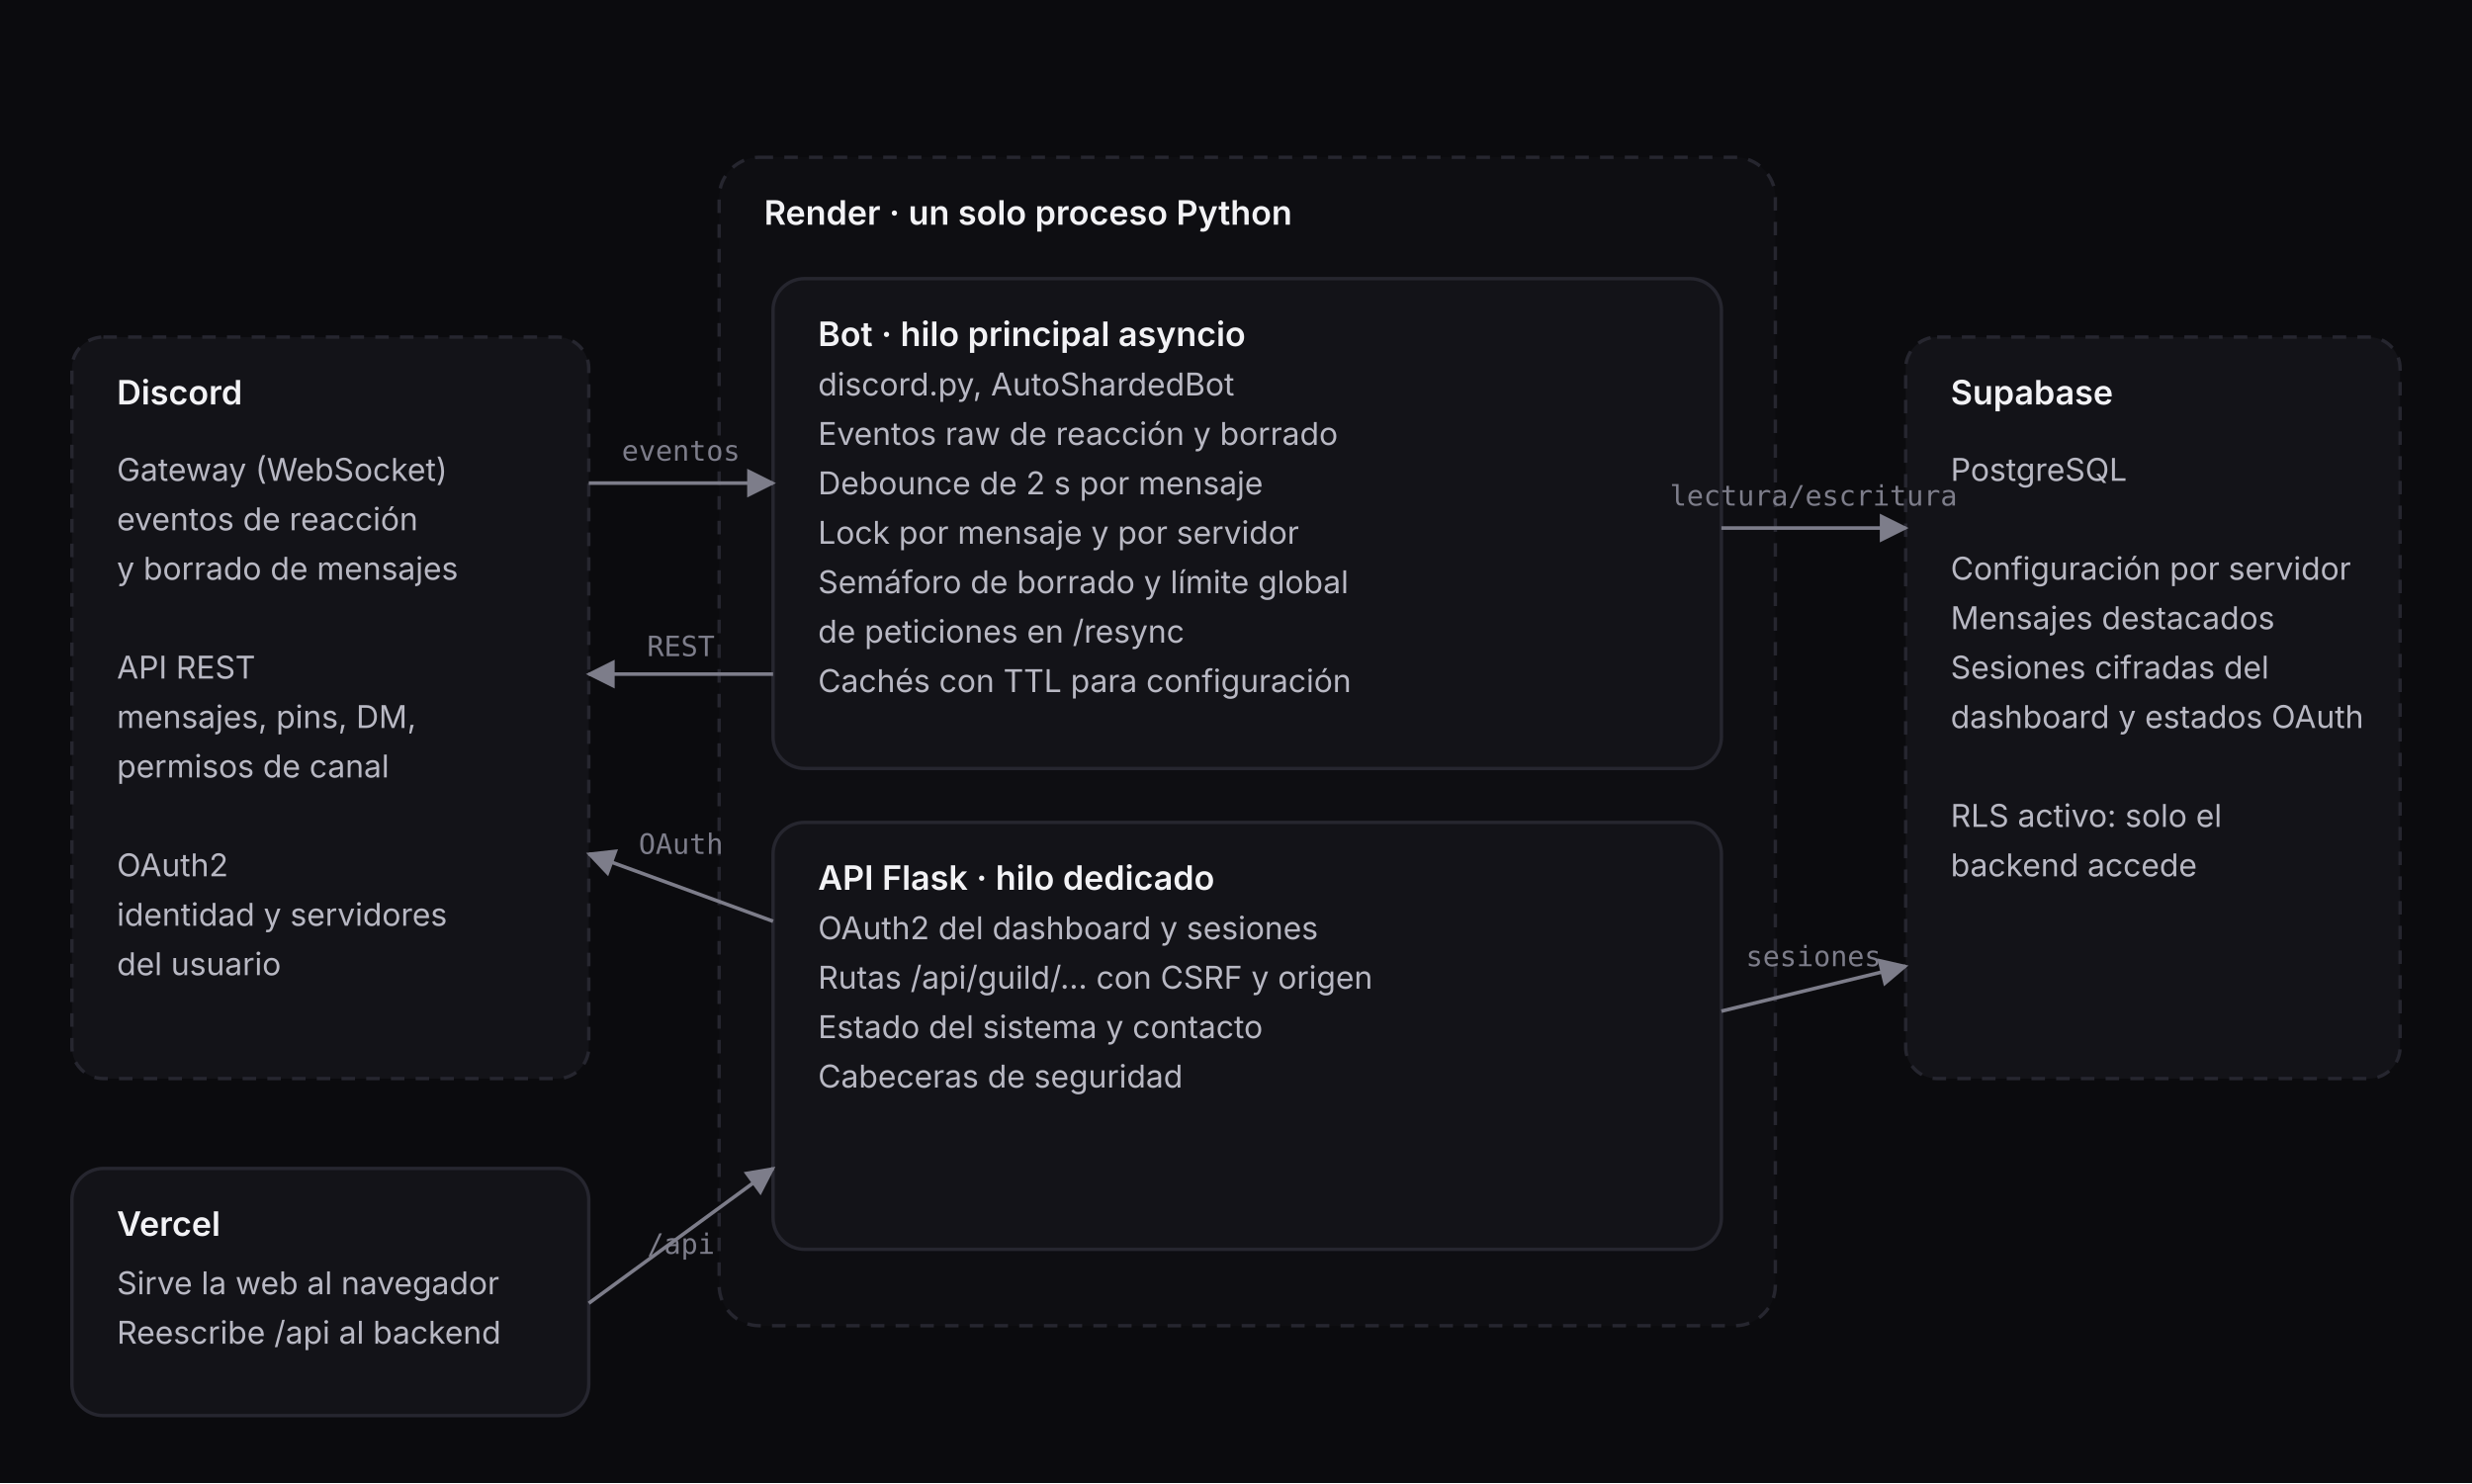
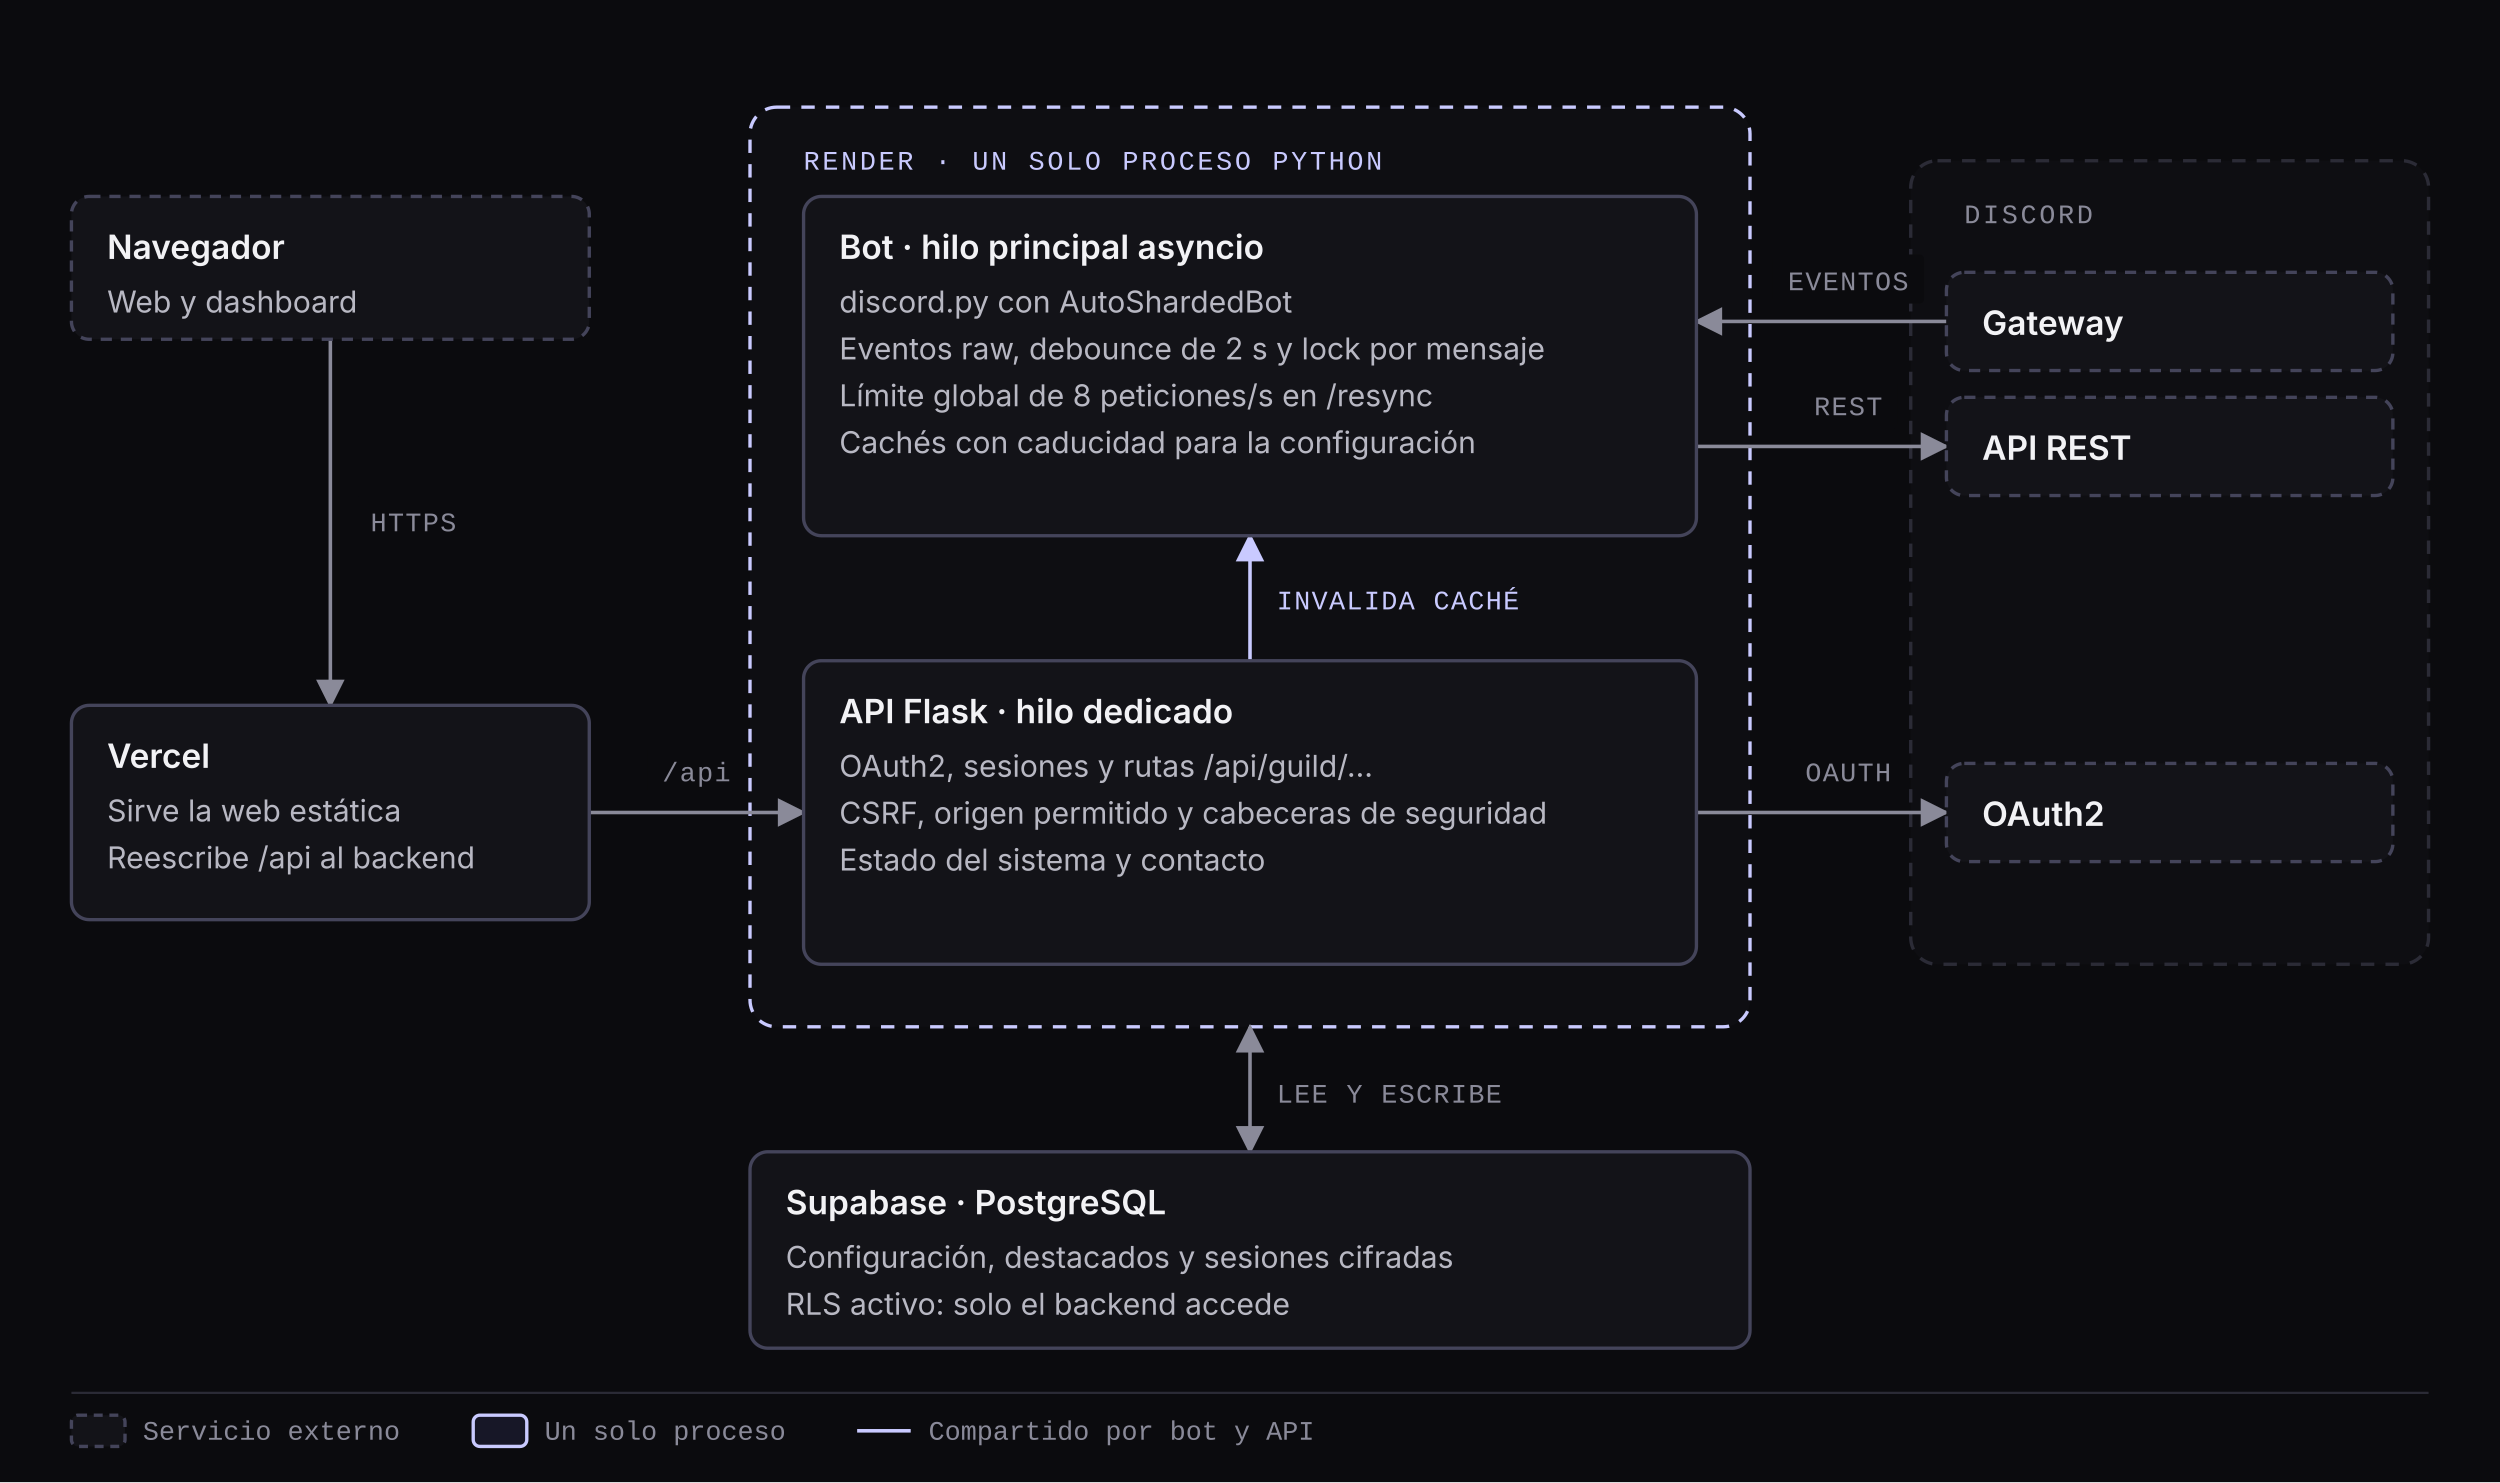
- <svg xmlns="http://www.w3.org/2000/svg" width="1100" height="660" viewBox="0 0 1100 660" role="img" aria-labelledby="t d">
-   <rect width="1100" height="660" fill="#0b0b0e" />
+ <svg xmlns="http://www.w3.org/2000/svg" width="1120" height="664" viewBox="0 0 1120 664" role="img" aria-labelledby="arquitectura-title arquitectura-desc">
  <defs>
-     <marker id="ah" viewBox="0 0 10 10" refX="9" refY="5" markerWidth="8" markerHeight="8" orient="auto-start-reverse">
-       <path d="M0 0 L10 5 L0 10 z" fill="#7d7d8a" />
+     <marker id="arrow" viewBox="0 0 10 10" refX="9" refY="5" markerWidth="8" markerHeight="8" orient="auto-start-reverse">
+       <path d="M0 0 L10 5 L0 10 z" fill="#8a8a99" />
+     </marker>
+     <marker id="arrow-acc" viewBox="0 0 10 10" refX="9" refY="5" markerWidth="8" markerHeight="8" orient="auto-start-reverse">
+       <path d="M0 0 L10 5 L0 10 z" fill="#c9caff" />
    </marker>
  </defs>
-   <rect x="32" y="150" width="230" height="330" rx="14" fill="#131318" stroke="#26262f" stroke-width="1.5" stroke-dasharray="6 5" />
-   <text x="52" y="180" font-family="Inter,'Segoe UI',Helvetica,Arial,sans-serif" font-size="15" font-weight="600" fill="#f2f2f5" text-anchor="start" letter-spacing="0">Discord</text>
-   <text x="52" y="214" font-family="Inter,'Segoe UI',Helvetica,Arial,sans-serif" font-size="14" font-weight="400" fill="#b8b8c3" text-anchor="start" letter-spacing="0">Gateway (WebSocket)</text>
-   <text x="52" y="236" font-family="Inter,'Segoe UI',Helvetica,Arial,sans-serif" font-size="14" font-weight="400" fill="#b8b8c3" text-anchor="start" letter-spacing="0">eventos de reacción</text>
-   <text x="52" y="258" font-family="Inter,'Segoe UI',Helvetica,Arial,sans-serif" font-size="14" font-weight="400" fill="#b8b8c3" text-anchor="start" letter-spacing="0">y borrado de mensajes</text>
-   <text x="52" y="280" font-family="Inter,'Segoe UI',Helvetica,Arial,sans-serif" font-size="14" font-weight="400" fill="#b8b8c3" text-anchor="start" letter-spacing="0" />
-   <text x="52" y="302" font-family="Inter,'Segoe UI',Helvetica,Arial,sans-serif" font-size="14" font-weight="400" fill="#b8b8c3" text-anchor="start" letter-spacing="0">API REST</text>
-   <text x="52" y="324" font-family="Inter,'Segoe UI',Helvetica,Arial,sans-serif" font-size="14" font-weight="400" fill="#b8b8c3" text-anchor="start" letter-spacing="0">mensajes, pins, DM,</text>
-   <text x="52" y="346" font-family="Inter,'Segoe UI',Helvetica,Arial,sans-serif" font-size="14" font-weight="400" fill="#b8b8c3" text-anchor="start" letter-spacing="0">permisos de canal</text>
-   <text x="52" y="368" font-family="Inter,'Segoe UI',Helvetica,Arial,sans-serif" font-size="14" font-weight="400" fill="#b8b8c3" text-anchor="start" letter-spacing="0" />
-   <text x="52" y="390" font-family="Inter,'Segoe UI',Helvetica,Arial,sans-serif" font-size="14" font-weight="400" fill="#b8b8c3" text-anchor="start" letter-spacing="0">OAuth2</text>
-   <text x="52" y="412" font-family="Inter,'Segoe UI',Helvetica,Arial,sans-serif" font-size="14" font-weight="400" fill="#b8b8c3" text-anchor="start" letter-spacing="0">identidad y servidores</text>
-   <text x="52" y="434" font-family="Inter,'Segoe UI',Helvetica,Arial,sans-serif" font-size="14" font-weight="400" fill="#b8b8c3" text-anchor="start" letter-spacing="0">del usuario</text>
-   <rect x="320" y="70" width="470" height="520" rx="18" fill="#0e0e12" stroke="#26262f" stroke-width="1.5" stroke-dasharray="6 5" />
-   <text x="340" y="100" font-family="Inter,'Segoe UI',Helvetica,Arial,sans-serif" font-size="15" font-weight="600" fill="#f2f2f5" text-anchor="start" letter-spacing="0">Render · un solo proceso Python</text>
-   <rect x="344" y="124" width="422" height="218" rx="14" fill="#131318" stroke="#26262f" stroke-width="1.5" />
-   <text x="364" y="154" font-family="Inter,'Segoe UI',Helvetica,Arial,sans-serif" font-size="15" font-weight="600" fill="#f2f2f5" text-anchor="start" letter-spacing="0">Bot  ·  hilo principal asyncio</text>
-   <text x="364" y="176" font-family="Inter,'Segoe UI',Helvetica,Arial,sans-serif" font-size="14" font-weight="400" fill="#b8b8c3" text-anchor="start" letter-spacing="0">discord.py, AutoShardedBot</text>
-   <text x="364" y="198" font-family="Inter,'Segoe UI',Helvetica,Arial,sans-serif" font-size="14" font-weight="400" fill="#b8b8c3" text-anchor="start" letter-spacing="0">Eventos raw de reacción y borrado</text>
-   <text x="364" y="220" font-family="Inter,'Segoe UI',Helvetica,Arial,sans-serif" font-size="14" font-weight="400" fill="#b8b8c3" text-anchor="start" letter-spacing="0">Debounce de 2 s por mensaje</text>
-   <text x="364" y="242" font-family="Inter,'Segoe UI',Helvetica,Arial,sans-serif" font-size="14" font-weight="400" fill="#b8b8c3" text-anchor="start" letter-spacing="0">Lock por mensaje y por servidor</text>
-   <text x="364" y="264" font-family="Inter,'Segoe UI',Helvetica,Arial,sans-serif" font-size="14" font-weight="400" fill="#b8b8c3" text-anchor="start" letter-spacing="0">Semáforo de borrado y límite global</text>
-   <text x="364" y="286" font-family="Inter,'Segoe UI',Helvetica,Arial,sans-serif" font-size="14" font-weight="400" fill="#b8b8c3" text-anchor="start" letter-spacing="0">de peticiones en /resync</text>
-   <text x="364" y="308" font-family="Inter,'Segoe UI',Helvetica,Arial,sans-serif" font-size="14" font-weight="400" fill="#b8b8c3" text-anchor="start" letter-spacing="0">Cachés con TTL para configuración</text>
-   <rect x="344" y="366" width="422" height="190" rx="14" fill="#131318" stroke="#26262f" stroke-width="1.5" />
-   <text x="364" y="396" font-family="Inter,'Segoe UI',Helvetica,Arial,sans-serif" font-size="15" font-weight="600" fill="#f2f2f5" text-anchor="start" letter-spacing="0">API Flask  ·  hilo dedicado</text>
-   <text x="364" y="418" font-family="Inter,'Segoe UI',Helvetica,Arial,sans-serif" font-size="14" font-weight="400" fill="#b8b8c3" text-anchor="start" letter-spacing="0">OAuth2 del dashboard y sesiones</text>
-   <text x="364" y="440" font-family="Inter,'Segoe UI',Helvetica,Arial,sans-serif" font-size="14" font-weight="400" fill="#b8b8c3" text-anchor="start" letter-spacing="0">Rutas /api/guild/… con CSRF y origen</text>
-   <text x="364" y="462" font-family="Inter,'Segoe UI',Helvetica,Arial,sans-serif" font-size="14" font-weight="400" fill="#b8b8c3" text-anchor="start" letter-spacing="0">Estado del sistema y contacto</text>
-   <text x="364" y="484" font-family="Inter,'Segoe UI',Helvetica,Arial,sans-serif" font-size="14" font-weight="400" fill="#b8b8c3" text-anchor="start" letter-spacing="0">Cabeceras de seguridad</text>
-   <rect x="848" y="150" width="220" height="330" rx="14" fill="#131318" stroke="#26262f" stroke-width="1.5" stroke-dasharray="6 5" />
-   <text x="868" y="180" font-family="Inter,'Segoe UI',Helvetica,Arial,sans-serif" font-size="15" font-weight="600" fill="#f2f2f5" text-anchor="start" letter-spacing="0">Supabase</text>
-   <text x="868" y="214" font-family="Inter,'Segoe UI',Helvetica,Arial,sans-serif" font-size="14" font-weight="400" fill="#b8b8c3" text-anchor="start" letter-spacing="0">PostgreSQL</text>
-   <text x="868" y="236" font-family="Inter,'Segoe UI',Helvetica,Arial,sans-serif" font-size="14" font-weight="400" fill="#b8b8c3" text-anchor="start" letter-spacing="0" />
-   <text x="868" y="258" font-family="Inter,'Segoe UI',Helvetica,Arial,sans-serif" font-size="14" font-weight="400" fill="#b8b8c3" text-anchor="start" letter-spacing="0">Configuración por servidor</text>
-   <text x="868" y="280" font-family="Inter,'Segoe UI',Helvetica,Arial,sans-serif" font-size="14" font-weight="400" fill="#b8b8c3" text-anchor="start" letter-spacing="0">Mensajes destacados</text>
-   <text x="868" y="302" font-family="Inter,'Segoe UI',Helvetica,Arial,sans-serif" font-size="14" font-weight="400" fill="#b8b8c3" text-anchor="start" letter-spacing="0">Sesiones cifradas del</text>
-   <text x="868" y="324" font-family="Inter,'Segoe UI',Helvetica,Arial,sans-serif" font-size="14" font-weight="400" fill="#b8b8c3" text-anchor="start" letter-spacing="0">dashboard y estados OAuth</text>
-   <text x="868" y="346" font-family="Inter,'Segoe UI',Helvetica,Arial,sans-serif" font-size="14" font-weight="400" fill="#b8b8c3" text-anchor="start" letter-spacing="0" />
-   <text x="868" y="368" font-family="Inter,'Segoe UI',Helvetica,Arial,sans-serif" font-size="14" font-weight="400" fill="#b8b8c3" text-anchor="start" letter-spacing="0">RLS activo: solo el</text>
-   <text x="868" y="390" font-family="Inter,'Segoe UI',Helvetica,Arial,sans-serif" font-size="14" font-weight="400" fill="#b8b8c3" text-anchor="start" letter-spacing="0">backend accede</text>
-   <rect x="32" y="520" width="230" height="110" rx="14" fill="#131318" stroke="#26262f" stroke-width="1.5" />
-   <text x="52" y="550" font-family="Inter,'Segoe UI',Helvetica,Arial,sans-serif" font-size="15" font-weight="600" fill="#f2f2f5" text-anchor="start" letter-spacing="0">Vercel</text>
-   <text x="52" y="576" font-family="Inter,'Segoe UI',Helvetica,Arial,sans-serif" font-size="14" font-weight="400" fill="#b8b8c3" text-anchor="start" letter-spacing="0">Sirve la web al navegador</text>
-   <text x="52" y="598" font-family="Inter,'Segoe UI',Helvetica,Arial,sans-serif" font-size="14" font-weight="400" fill="#b8b8c3" text-anchor="start" letter-spacing="0">Reescribe /api al backend</text>
-   <path d="M262 215 L344 215" stroke="#7d7d8a" stroke-width="1.6" fill="none" marker-end="url(#ah)" />
-   <text x="303" y="205" font-family="'JetBrains Mono','SF Mono',Consolas,monospace" font-size="12.5" font-weight="400" fill="#7d7d8a" text-anchor="middle" letter-spacing="0">eventos</text>
-   <path d="M344 300 L262 300" stroke="#7d7d8a" stroke-width="1.6" fill="none" marker-end="url(#ah)" />
-   <text x="303" y="292" font-family="'JetBrains Mono','SF Mono',Consolas,monospace" font-size="12.5" font-weight="400" fill="#7d7d8a" text-anchor="middle" letter-spacing="0">REST</text>
-   <path d="M766 235 L848 235" stroke="#7d7d8a" stroke-width="1.6" fill="none" marker-end="url(#ah)" />
-   <text x="807" y="225" font-family="'JetBrains Mono','SF Mono',Consolas,monospace" font-size="12.5" font-weight="400" fill="#7d7d8a" text-anchor="middle" letter-spacing="0">lectura/escritura</text>
-   <path d="M766 450 L848 430" stroke="#7d7d8a" stroke-width="1.6" fill="none" marker-end="url(#ah)" />
-   <text x="807" y="430" font-family="'JetBrains Mono','SF Mono',Consolas,monospace" font-size="12.5" font-weight="400" fill="#7d7d8a" text-anchor="middle" letter-spacing="0">sesiones</text>
-   <path d="M344 410 L262 380" stroke="#7d7d8a" stroke-width="1.6" fill="none" marker-end="url(#ah)" />
-   <text x="303" y="380" font-family="'JetBrains Mono','SF Mono',Consolas,monospace" font-size="12.5" font-weight="400" fill="#7d7d8a" text-anchor="middle" letter-spacing="0">OAuth</text>
-   <path d="M262 580 L344 520" stroke="#7d7d8a" stroke-width="1.6" fill="none" marker-end="url(#ah)" />
-   <text x="303" y="558" font-family="'JetBrains Mono','SF Mono',Consolas,monospace" font-size="12.5" font-weight="400" fill="#7d7d8a" text-anchor="middle" letter-spacing="0">/api</text>
+   <rect width="1120" height="664" fill="#0b0b0e" />
+   <rect x="336" y="48" width="448" height="412" rx="12" fill="#0e0e12" stroke="#c9caff" stroke-width="1.5" stroke-dasharray="6 5" />
+   <text x="360" y="76" font-family="'Geist Mono','SF Mono',Consolas,'Liberation Mono',monospace" font-size="12" font-weight="500" fill="#c9caff" text-anchor="start" letter-spacing="1.2">RENDER · UN SOLO PROCESO PYTHON</text>
+   <rect x="856" y="72" width="232" height="360" rx="12" fill="#0e0e12" stroke="#2b2b36" stroke-width="1.5" stroke-dasharray="6 5" />
+   <text x="880" y="100" font-family="'Geist Mono','SF Mono',Consolas,'Liberation Mono',monospace" font-size="12" font-weight="500" fill="#8a8a99" text-anchor="start" letter-spacing="1.2">DISCORD</text>
+   <line x1="32" y1="624" x2="1088" y2="624" stroke="#2b2b36" stroke-width="1" />
+   <rect x="32" y="634" width="24" height="14" rx="3" fill="#131318" stroke="#44445a" stroke-width="1.5" stroke-dasharray="4 3" />
+   <text x="64" y="645" font-family="'Geist Mono','SF Mono',Consolas,'Liberation Mono',monospace" font-size="12" font-weight="400" fill="#8a8a99" text-anchor="start" letter-spacing="0">Servicio externo</text>
+   <rect x="212" y="634" width="24" height="14" rx="3" fill="#171727" stroke="#c9caff" stroke-width="1.5" />
+   <text x="244" y="645" font-family="'Geist Mono','SF Mono',Consolas,'Liberation Mono',monospace" font-size="12" font-weight="400" fill="#8a8a99" text-anchor="start" letter-spacing="0">Un solo proceso</text>
+   <path d="M384 641 H408" stroke="#c9caff" stroke-width="1.6" />
+   <text x="416" y="645" font-family="'Geist Mono','SF Mono',Consolas,'Liberation Mono',monospace" font-size="12" font-weight="400" fill="#8a8a99" text-anchor="start" letter-spacing="0">Compartido por bot y API</text>
+   <path d="M148 152 V316" fill="none" stroke="#8a8a99" stroke-width="1.6" marker-end="url(#arrow)" />
+   <path d="M264 364 H360" fill="none" stroke="#8a8a99" stroke-width="1.6" marker-end="url(#arrow)" />
+   <path d="M872 144 H760" fill="none" stroke="#8a8a99" stroke-width="1.6" marker-end="url(#arrow)" />
+   <path d="M760 200 H872" fill="none" stroke="#8a8a99" stroke-width="1.6" marker-end="url(#arrow)" />
+   <path d="M760 364 H872" fill="none" stroke="#8a8a99" stroke-width="1.6" marker-end="url(#arrow)" />
+   <path d="M560 296 V240" fill="none" stroke="#c9caff" stroke-width="1.6" marker-end="url(#arrow-acc)" />
+   <path d="M560 460 V516" fill="none" stroke="#8a8a99" stroke-width="1.6" marker-end="url(#arrow)" marker-start="url(#arrow)" />
+   <rect x="160" y="222" width="52" height="22" rx="2" fill="#0b0b0e" />
+   <text x="166" y="238" font-family="'Geist Mono','SF Mono',Consolas,'Liberation Mono',monospace" font-size="12" font-weight="400" fill="#8a8a99" text-anchor="start" letter-spacing="0.6">HTTPS</text>
+   <rect x="290" y="334" width="44" height="22" rx="2" fill="#0b0b0e" />
+   <text x="312" y="350" font-family="'Geist Mono','SF Mono',Consolas,'Liberation Mono',monospace" font-size="12" font-weight="400" fill="#8a8a99" text-anchor="middle" letter-spacing="0.6">/api</text>
+   <rect x="794" y="114" width="68" height="22" rx="2" fill="#0b0b0e" />
+   <text x="828" y="130" font-family="'Geist Mono','SF Mono',Consolas,'Liberation Mono',monospace" font-size="12" font-weight="400" fill="#8a8a99" text-anchor="middle" letter-spacing="0.6">EVENTOS</text>
+   <rect x="806" y="170" width="44" height="22" rx="2" fill="#0b0b0e" />
+   <text x="828" y="186" font-family="'Geist Mono','SF Mono',Consolas,'Liberation Mono',monospace" font-size="12" font-weight="400" fill="#8a8a99" text-anchor="middle" letter-spacing="0.6">REST</text>
+   <rect x="802" y="334" width="52" height="22" rx="2" fill="#0b0b0e" />
+   <text x="828" y="350" font-family="'Geist Mono','SF Mono',Consolas,'Liberation Mono',monospace" font-size="12" font-weight="400" fill="#8a8a99" text-anchor="middle" letter-spacing="0.6">OAUTH</text>
+   <rect x="566" y="257" width="125" height="22" rx="2" fill="#0e0e12" />
+   <text x="572" y="273" font-family="'Geist Mono','SF Mono',Consolas,'Liberation Mono',monospace" font-size="12" font-weight="400" fill="#c9caff" text-anchor="start" letter-spacing="0.6">INVALIDA CACHÉ</text>
+   <rect x="566" y="478" width="117" height="22" rx="2" fill="#0b0b0e" />
+   <text x="572" y="494" font-family="'Geist Mono','SF Mono',Consolas,'Liberation Mono',monospace" font-size="12" font-weight="400" fill="#8a8a99" text-anchor="start" letter-spacing="0.6">LEE Y ESCRIBE</text>
+   <rect id="n-nav" x="32" y="88" width="232" height="64" rx="8" fill="#131318" stroke="#44445a" stroke-width="1.5" stroke-dasharray="5 4" />
+   <text x="48" y="116" font-family="Geist,Inter,'Segoe UI',Helvetica,Arial,sans-serif" font-size="15" font-weight="600" fill="#f2f2f5" text-anchor="start" letter-spacing="0" data-in="n-nav">Navegador</text>
+   <text x="48" y="140" font-family="Geist,Inter,'Segoe UI',Helvetica,Arial,sans-serif" font-size="13.5" font-weight="400" fill="#b8b8c3" text-anchor="start" letter-spacing="0" data-in="n-nav">Web y dashboard</text>
+   <rect id="n-vercel" x="32" y="316" width="232" height="96" rx="8" fill="#131318" stroke="#44445a" stroke-width="1.5" />
+   <text x="48" y="344" font-family="Geist,Inter,'Segoe UI',Helvetica,Arial,sans-serif" font-size="15" font-weight="600" fill="#f2f2f5" text-anchor="start" letter-spacing="0" data-in="n-vercel">Vercel</text>
+   <text x="48" y="368" font-family="Geist,Inter,'Segoe UI',Helvetica,Arial,sans-serif" font-size="13.5" font-weight="400" fill="#b8b8c3" text-anchor="start" letter-spacing="0" data-in="n-vercel">Sirve la web estática</text>
+   <text x="48" y="389" font-family="Geist,Inter,'Segoe UI',Helvetica,Arial,sans-serif" font-size="13.5" font-weight="400" fill="#b8b8c3" text-anchor="start" letter-spacing="0" data-in="n-vercel">Reescribe /api al backend</text>
+   <rect id="n-bot" x="360" y="88" width="400" height="152" rx="8" fill="#131318" stroke="#44445a" stroke-width="1.5" />
+   <text x="376" y="116" font-family="Geist,Inter,'Segoe UI',Helvetica,Arial,sans-serif" font-size="15" font-weight="600" fill="#f2f2f5" text-anchor="start" letter-spacing="0" data-in="n-bot">Bot · hilo principal asyncio</text>
+   <text x="376" y="140" font-family="Geist,Inter,'Segoe UI',Helvetica,Arial,sans-serif" font-size="13.5" font-weight="400" fill="#b8b8c3" text-anchor="start" letter-spacing="0" data-in="n-bot">discord.py con AutoShardedBot</text>
+   <text x="376" y="161" font-family="Geist,Inter,'Segoe UI',Helvetica,Arial,sans-serif" font-size="13.5" font-weight="400" fill="#b8b8c3" text-anchor="start" letter-spacing="0" data-in="n-bot">Eventos raw, debounce de 2 s y lock por mensaje</text>
+   <text x="376" y="182" font-family="Geist,Inter,'Segoe UI',Helvetica,Arial,sans-serif" font-size="13.5" font-weight="400" fill="#b8b8c3" text-anchor="start" letter-spacing="0" data-in="n-bot">Límite global de 8 peticiones/s en /resync</text>
+   <text x="376" y="203" font-family="Geist,Inter,'Segoe UI',Helvetica,Arial,sans-serif" font-size="13.5" font-weight="400" fill="#b8b8c3" text-anchor="start" letter-spacing="0" data-in="n-bot">Cachés con caducidad para la configuración</text>
+   <rect id="n-api" x="360" y="296" width="400" height="136" rx="8" fill="#131318" stroke="#44445a" stroke-width="1.5" />
+   <text x="376" y="324" font-family="Geist,Inter,'Segoe UI',Helvetica,Arial,sans-serif" font-size="15" font-weight="600" fill="#f2f2f5" text-anchor="start" letter-spacing="0" data-in="n-api">API Flask · hilo dedicado</text>
+   <text x="376" y="348" font-family="Geist,Inter,'Segoe UI',Helvetica,Arial,sans-serif" font-size="13.5" font-weight="400" fill="#b8b8c3" text-anchor="start" letter-spacing="0" data-in="n-api">OAuth2, sesiones y rutas /api/guild/…</text>
+   <text x="376" y="369" font-family="Geist,Inter,'Segoe UI',Helvetica,Arial,sans-serif" font-size="13.5" font-weight="400" fill="#b8b8c3" text-anchor="start" letter-spacing="0" data-in="n-api">CSRF, origen permitido y cabeceras de seguridad</text>
+   <text x="376" y="390" font-family="Geist,Inter,'Segoe UI',Helvetica,Arial,sans-serif" font-size="13.5" font-weight="400" fill="#b8b8c3" text-anchor="start" letter-spacing="0" data-in="n-api">Estado del sistema y contacto</text>
+   <rect id="n-gw" x="872" y="122" width="200" height="44" rx="8" fill="#131318" stroke="#44445a" stroke-width="1.5" stroke-dasharray="5 4" />
+   <text x="888" y="150" font-family="Geist,Inter,'Segoe UI',Helvetica,Arial,sans-serif" font-size="15" font-weight="600" fill="#f2f2f5" text-anchor="start" letter-spacing="0" data-in="n-gw">Gateway</text>
+   <rect id="n-rest" x="872" y="178" width="200" height="44" rx="8" fill="#131318" stroke="#44445a" stroke-width="1.5" stroke-dasharray="5 4" />
+   <text x="888" y="206" font-family="Geist,Inter,'Segoe UI',Helvetica,Arial,sans-serif" font-size="15" font-weight="600" fill="#f2f2f5" text-anchor="start" letter-spacing="0" data-in="n-rest">API REST</text>
+   <rect id="n-oauth" x="872" y="342" width="200" height="44" rx="8" fill="#131318" stroke="#44445a" stroke-width="1.5" stroke-dasharray="5 4" />
+   <text x="888" y="370" font-family="Geist,Inter,'Segoe UI',Helvetica,Arial,sans-serif" font-size="15" font-weight="600" fill="#f2f2f5" text-anchor="start" letter-spacing="0" data-in="n-oauth">OAuth2</text>
+   <rect id="n-db" x="336" y="516" width="448" height="88" rx="8" fill="#131318" stroke="#44445a" stroke-width="1.5" />
+   <text x="352" y="544" font-family="Geist,Inter,'Segoe UI',Helvetica,Arial,sans-serif" font-size="15" font-weight="600" fill="#f2f2f5" text-anchor="start" letter-spacing="0" data-in="n-db">Supabase · PostgreSQL</text>
+   <text x="352" y="568" font-family="Geist,Inter,'Segoe UI',Helvetica,Arial,sans-serif" font-size="13.5" font-weight="400" fill="#b8b8c3" text-anchor="start" letter-spacing="0" data-in="n-db">Configuración, destacados y sesiones cifradas</text>
+   <text x="352" y="589" font-family="Geist,Inter,'Segoe UI',Helvetica,Arial,sans-serif" font-size="13.5" font-weight="400" fill="#b8b8c3" text-anchor="start" letter-spacing="0" data-in="n-db">RLS activo: solo el backend accede</text>
</svg>
